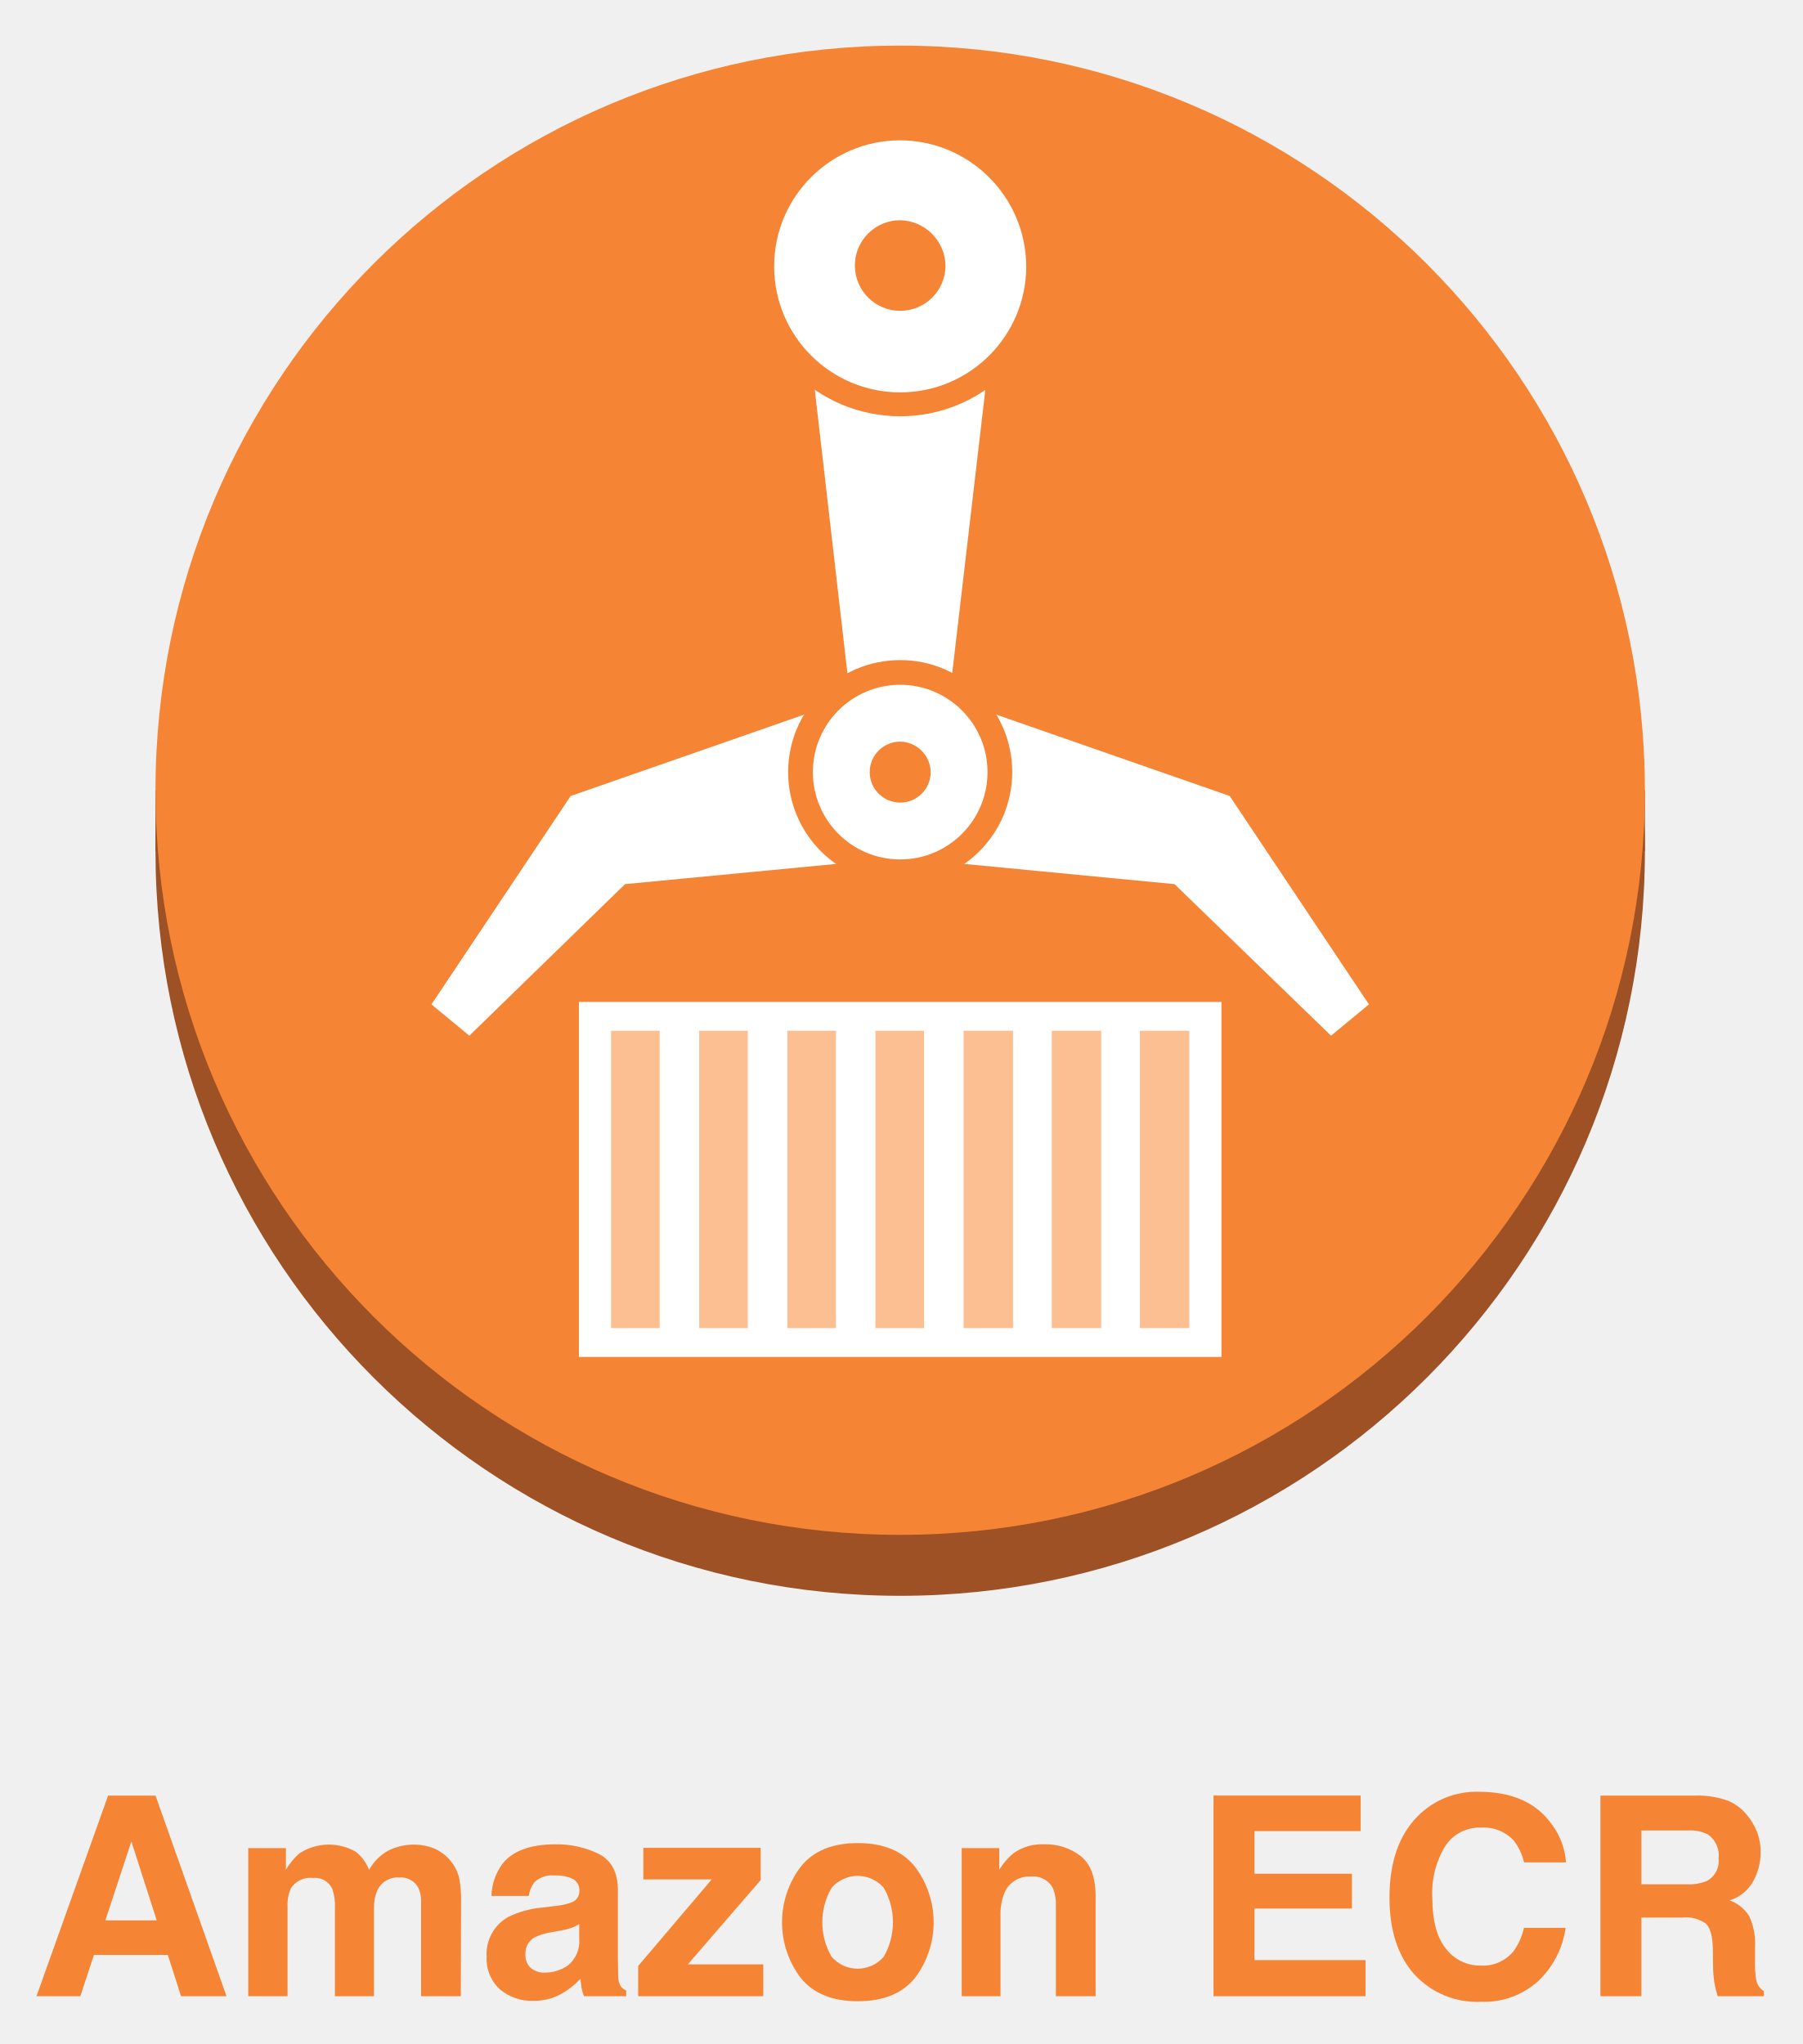
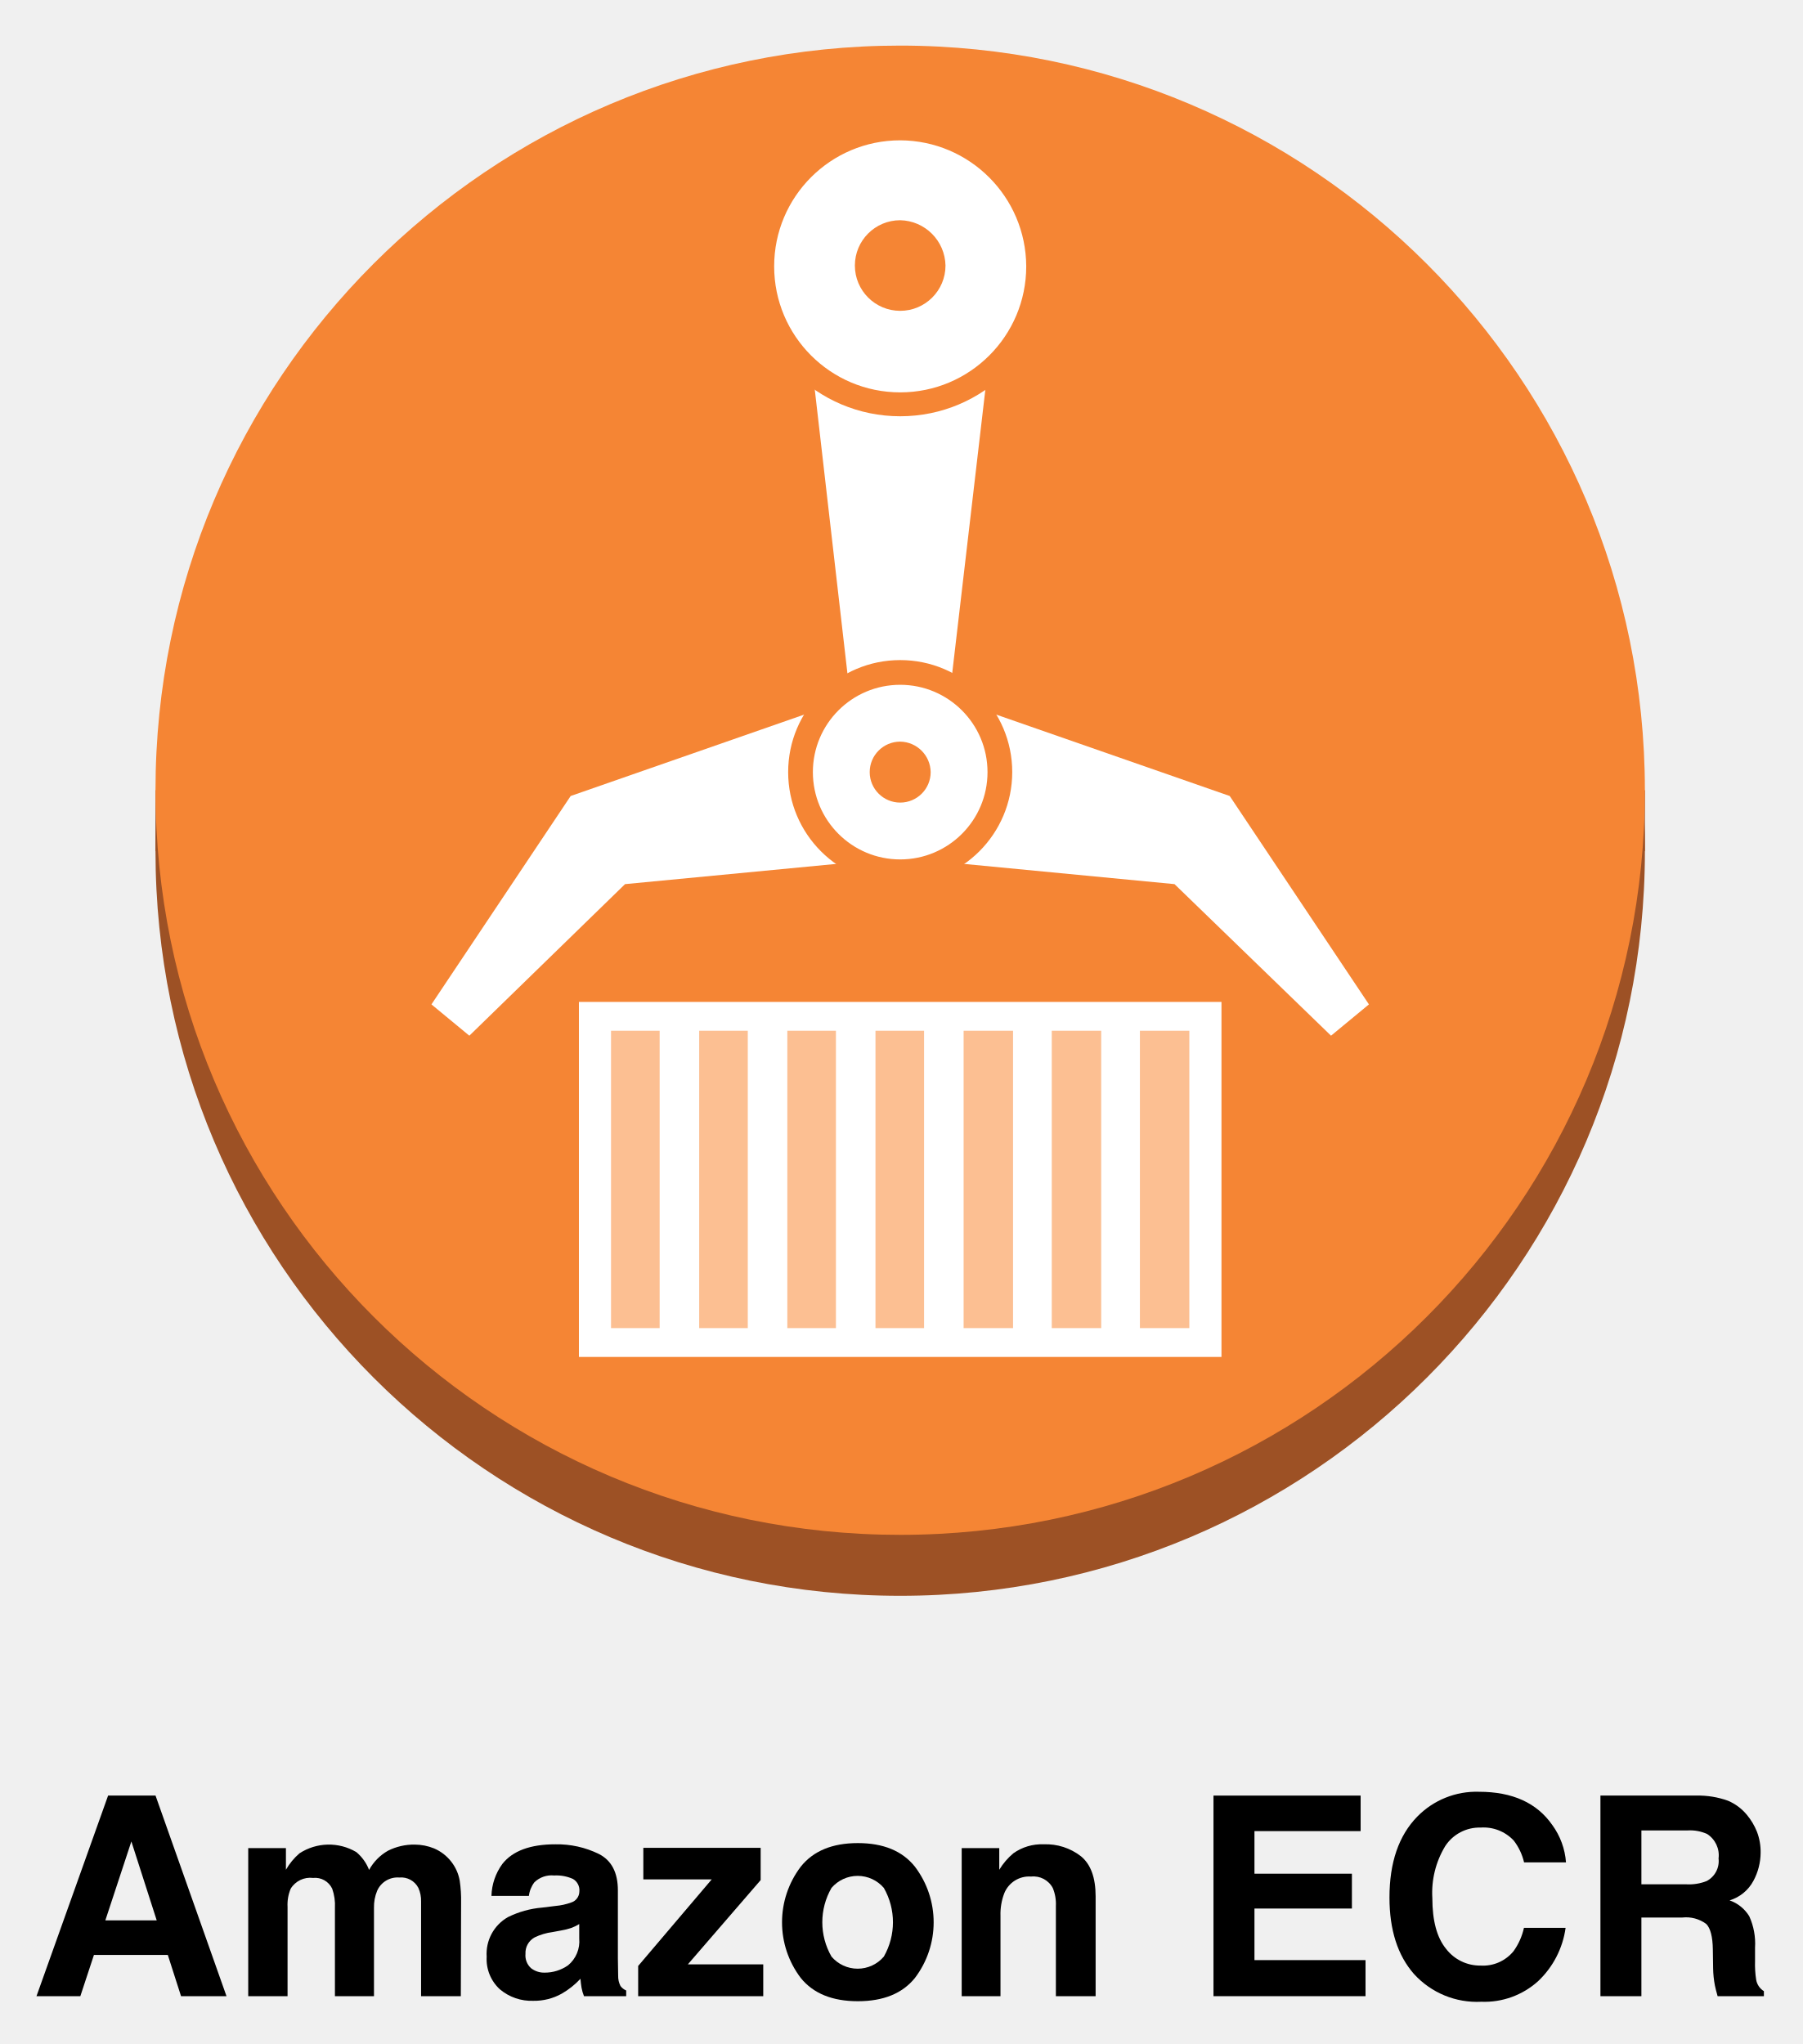
- <svg xmlns="http://www.w3.org/2000/svg" id="Layer_1" data-name="Layer 1" viewBox="101.187 -2.16 232.96 264.16">
+ <svg xmlns="http://www.w3.org/2000/svg" id="Layer_1" data-name="Layer 1" viewBox="0 0 232.96 264.16">
  <defs>
-     <style>.cls-1{fill:#f58534;}.cls-2{fill:#9d5125;}.cls-3{fill:#fff;}.cls-4{fill:#fcbf92;}</style>
+     <style>.cls-1{fill:#9d5125;}.cls-2{fill:#f58534;}.cls-3{fill:#fff;}.cls-4{fill:#fcbf92;}</style>
  </defs>
-   <path class="cls-1" d="M115.156,229.896h6.129l9.172,25.925h-5.874l-1.711-5.329h-9.547l-1.757,5.329h-5.667Zm-.357,16.128h6.639l-3.275-10.201Z" />
-   <path class="cls-1" d="M157.27,236.72a5.575,5.575,0,0,1,2.234,1.724,5.508,5.508,0,0,1,1.09,2.462,17.044,17.044,0,0,1,.176,2.832l-.035,12.083h-5.136v-12.206a4.008,4.008,0,0,0-.352-1.794,2.501,2.501,0,0,0-2.462-1.337,2.881,2.881,0,0,0-2.867,1.724,5.409,5.409,0,0,0-.405,2.198v11.415h-5.047v-11.415a6.411,6.411,0,0,0-.352-2.479,2.456,2.456,0,0,0-2.48-1.39,2.96,2.96,0,0,0-2.884,1.39,5.347,5.347,0,0,0-.405,2.356v11.538h-5.082V236.685h4.872v2.797a8.077,8.077,0,0,1,1.759-2.129,6.963,6.963,0,0,1,7.334-.158,5.637,5.637,0,0,1,1.653,2.305,6.368,6.368,0,0,1,2.444-2.48,7.464,7.464,0,0,1,3.447-.791A6.677,6.677,0,0,1,157.27,236.72Z" />
-   <path class="cls-1" d="M172.971,244.159a7.93,7.93,0,0,0,2.002-.439,1.508,1.508,0,0,0,1.081-1.425,1.685,1.685,0,0,0-.829-1.627,5.242,5.242,0,0,0-2.434-.448,3.193,3.193,0,0,0-2.549.88,3.624,3.624,0,0,0-.713,1.759h-4.836a7.336,7.336,0,0,1,1.413-4.134q1.996-2.533,6.854-2.532a12.228,12.228,0,0,1,5.617,1.248q2.455,1.25,2.455,4.714v8.794q0,.916.035,2.216a2.786,2.786,0,0,0,.299,1.337,1.788,1.788,0,0,0,.739.581v.738h-5.452a5.539,5.539,0,0,1-.317-1.091q-.088-.51-.141-1.16a10.358,10.358,0,0,1-2.406,1.917,7.274,7.274,0,0,1-3.68.932,6.348,6.348,0,0,1-4.326-1.486,5.284,5.284,0,0,1-1.707-4.212,5.459,5.459,0,0,1,2.746-5.118A12.29,12.29,0,0,1,171.253,244.37Zm3.065,2.34a5.539,5.539,0,0,1-.972.483,8.214,8.214,0,0,1-1.346.343l-1.141.211a7.498,7.498,0,0,0-2.304.687,2.288,2.288,0,0,0-1.184,2.128,2.225,2.225,0,0,0,.723,1.855,2.751,2.751,0,0,0,1.759.571,5.241,5.241,0,0,0,3.027-.949,4.023,4.023,0,0,0,1.438-3.465Z" />
-   <path class="cls-1" d="M184.321,240.729v-4.08h15.161v4.168l-9.407,10.888h9.741v4.115H183.653V251.916l9.503-11.187Z" />
-   <path class="cls-1" d="M219.409,253.475q-2.427,2.997-7.369,2.996-4.943,0-7.37-2.996a11.893,11.893,0,0,1,0-14.4q2.427-3.041,7.37-3.04,4.942,0,7.369,3.04A11.891,11.891,0,0,1,219.409,253.475Zm-4.01-2.77a8.951,8.951,0,0,0,0-8.878,4.454,4.454,0,0,0-6.763,0,8.89,8.89,0,0,0,0,8.878,4.44,4.44,0,0,0,6.763,0Z" />
-   <path class="cls-1" d="M240.884,237.749q1.882,1.556,1.883,5.162v12.909h-5.136v-11.661a5.357,5.357,0,0,0-.401-2.321,2.821,2.821,0,0,0-2.794-1.478,3.463,3.463,0,0,0-3.475,2.163,7.478,7.478,0,0,0-.488,2.92v10.377h-5.013V236.685h4.854v2.797a8.516,8.516,0,0,1,1.822-2.129,6.311,6.311,0,0,1,3.905-1.16A7.349,7.349,0,0,1,240.884,237.749Z" />
-   <path class="cls-1" d="M277.01,234.486H263.292v5.505h12.593v4.502H263.292v6.666h14.352v4.661H257.998v-25.925h19.013Z" />
-   <path class="cls-1" d="M284.34,232.604a10.671,10.671,0,0,1,7.97-3.201q6.473,0,9.466,4.291a9.355,9.355,0,0,1,1.774,4.837h-5.417a7.383,7.383,0,0,0-1.327-2.814,5.341,5.341,0,0,0-4.29-1.688,5.288,5.288,0,0,0-4.566,2.384,11.646,11.646,0,0,0-1.671,6.745q0,4.362,1.764,6.533a5.527,5.527,0,0,0,4.481,2.173,5.08,5.08,0,0,0,4.25-1.864,8.184,8.184,0,0,0,1.342-3.008h5.382a11.676,11.676,0,0,1-3.559,6.895,10.356,10.356,0,0,1-7.334,2.655,11,11,0,0,1-8.699-3.588q-3.167-3.605-3.167-9.884Q280.738,236.28,284.34,232.604Z" />
-   <path class="cls-1" d="M324.49,230.563a6.417,6.417,0,0,1,2.427,1.812,8.075,8.075,0,0,1,1.304,2.182,7.263,7.263,0,0,1,.48,2.726,7.769,7.769,0,0,1-.933,3.632,5.207,5.207,0,0,1-3.078,2.524,4.844,4.844,0,0,1,2.542,2.049,8.534,8.534,0,0,1,.747,4.054v1.741a13.062,13.062,0,0,0,.144,2.41,2.164,2.164,0,0,0,1,1.478v.65H323.142q-.246-.861-.352-1.39a12.76,12.76,0,0,1-.229-2.233l-.035-2.409q-.034-2.48-.856-3.307a4.367,4.367,0,0,0-3.087-.827h-5.29v10.166h-5.294v-25.925h12.399A11.302,11.302,0,0,1,324.49,230.563Zm-11.196,3.835v6.965h5.83a6.19,6.19,0,0,0,2.605-.423,2.915,2.915,0,0,0,1.536-2.919,3.272,3.272,0,0,0-1.486-3.166,5.373,5.373,0,0,0-2.506-.457Z" />
-   <path class="cls-2" d="M313.746,107.844a96.233,96.233,0,1,1-96.233-96.233h0a96.27,96.27,0,0,1,96.233,96.233Z" />
-   <polygon class="cls-2" points="313.746 107.844 121.279 107.844 121.279 99.967 313.746 99.967 313.746 107.844" />
-   <path class="cls-1" d="M313.746,99.967A96.233,96.233,0,1,1,217.512,3.733h0a96.27,96.27,0,0,1,96.233,96.233Z" />
-   <polygon class="cls-3" points="223.686 89.534 211.231 89.534 204.631 32.156 230.393 32.156 223.686 89.534" />
-   <polygon class="cls-3" points="273.187 131.69 278.084 127.645 260.093 100.712 220.706 86.98 217.512 108.696 252.961 112.102 273.187 131.69" />
-   <polygon class="cls-3" points="161.837 131.69 156.94 127.645 174.931 100.712 214.319 86.98 217.512 108.696 181.957 112.102 161.837 131.69" />
-   <path class="cls-3" d="M235.396,32.156a17.855,17.855,0,1,1,0-.059Q235.396,32.127,235.396,32.156Z" />
-   <path class="cls-1" d="M217.512,15.975a16.287,16.287,0,1,0,16.287,16.287h0A16.356,16.356,0,0,0,217.512,15.975Zm0,35.662a19.481,19.481,0,1,1,19.481-19.481A19.481,19.481,0,0,1,217.512,51.637Z" />
-   <path class="cls-1" d="M223.367,32.156a5.855,5.855,0,1,1-5.855-5.855h0A5.978,5.978,0,0,1,223.367,32.156Z" />
-   <path class="cls-3" d="M230.393,97.625a12.857,12.857,0,1,1,0-.047Q230.393,97.601,230.393,97.625Z" />
-   <path class="cls-1" d="M217.512,86.341a11.284,11.284,0,1,0,11.284,11.284h0A11.29,11.29,0,0,0,217.512,86.341Zm0,25.762a14.478,14.478,0,1,1,14.478-14.478h0A14.493,14.493,0,0,1,217.512,112.102Z" />
-   <path class="cls-1" d="M221.451,97.625a3.939,3.939,0,1,1-3.939-3.939A4,4,0,0,1,221.451,97.625Z" />
-   <polygon class="cls-3" points="259.029 173.206 175.996 173.206 175.996 127.325 259.029 127.325 259.029 173.206" />
-   <polygon class="cls-4" points="186.428 169.481 180.147 169.481 180.147 131.051 186.428 131.051 186.428 169.481" />
-   <polygon class="cls-4" points="197.818 169.481 191.538 169.481 191.538 131.051 197.818 131.051 197.818 169.481" />
-   <polygon class="cls-4" points="209.209 169.481 202.928 169.481 202.928 131.051 209.209 131.051 209.209 169.481" />
-   <polygon class="cls-4" points="220.599 169.481 214.319 169.481 214.319 131.051 220.599 131.051 220.599 169.481" />
-   <polygon class="cls-4" points="232.096 169.481 225.709 169.481 225.709 131.051 232.096 131.051 232.096 169.481" />
-   <polygon class="cls-4" points="243.487 169.481 237.1 169.481 237.1 131.051 243.487 131.051 243.487 169.481" />
-   <polygon class="cls-4" points="254.877 169.481 248.49 169.481 248.49 131.051 254.877 131.051 254.877 169.481" />
+   <path d="M13.969,232.055h6.129l9.172,25.925h-5.874l-1.711-5.329H12.139l-1.757,5.329H4.715Zm-.357,16.128h6.639l-3.275-10.201Z" />
+   <path d="M56.084,238.88a5.575,5.575,0,0,1,2.234,1.724,5.509,5.509,0,0,1,1.09,2.462,17.044,17.044,0,0,1,.176,2.832l-.035,12.083H54.413v-12.206a4.008,4.008,0,0,0-.352-1.794,2.501,2.501,0,0,0-2.462-1.337,2.881,2.881,0,0,0-2.867,1.724,5.41,5.41,0,0,0-.405,2.198v11.415H43.28v-11.415a6.411,6.411,0,0,0-.352-2.479,2.456,2.456,0,0,0-2.48-1.39,2.96,2.96,0,0,0-2.884,1.39,5.347,5.347,0,0,0-.405,2.356v11.538H32.076V238.845h4.872v2.797a8.077,8.077,0,0,1,1.759-2.129,6.963,6.963,0,0,1,7.334-.158,5.637,5.637,0,0,1,1.653,2.305,6.368,6.368,0,0,1,2.444-2.48,7.464,7.464,0,0,1,3.447-.791A6.676,6.676,0,0,1,56.084,238.88Z" />
+   <path d="M71.785,246.319a7.93,7.93,0,0,0,2.002-.439,1.508,1.508,0,0,0,1.081-1.425,1.685,1.685,0,0,0-.829-1.627,5.242,5.242,0,0,0-2.434-.448,3.193,3.193,0,0,0-2.549.88,3.624,3.624,0,0,0-.713,1.759H63.506a7.336,7.336,0,0,1,1.413-4.134q1.996-2.533,6.854-2.532a12.228,12.228,0,0,1,5.617,1.248q2.455,1.25,2.455,4.714v8.794q0,.916.035,2.216a2.786,2.786,0,0,0,.299,1.337,1.788,1.788,0,0,0,.739.581v.738H75.466a5.538,5.538,0,0,1-.317-1.091q-.088-.51-.141-1.16a10.359,10.359,0,0,1-2.406,1.917,7.274,7.274,0,0,1-3.68.932,6.348,6.348,0,0,1-4.326-1.486,5.284,5.284,0,0,1-1.707-4.212,5.459,5.459,0,0,1,2.746-5.118A12.29,12.29,0,0,1,70.066,246.53Zm3.065,2.34a5.539,5.539,0,0,1-.972.483,8.214,8.214,0,0,1-1.346.343l-1.141.211a7.498,7.498,0,0,0-2.304.687,2.288,2.288,0,0,0-1.184,2.128,2.225,2.225,0,0,0,.723,1.855,2.751,2.751,0,0,0,1.759.571,5.241,5.241,0,0,0,3.027-.949,4.023,4.023,0,0,0,1.438-3.465Z" />
+   <path d="M83.134,242.889v-4.08H98.295v4.168L88.888,253.865H98.629v4.115H82.466V254.076l9.503-11.187Z" />
+   <path d="M118.222,255.635q-2.427,2.997-7.369,2.996-4.943,0-7.37-2.996a11.893,11.893,0,0,1,0-14.4q2.427-3.041,7.37-3.04,4.942,0,7.369,3.04A11.891,11.891,0,0,1,118.222,255.635Zm-4.01-2.77a8.951,8.951,0,0,0,0-8.878,4.455,4.455,0,0,0-6.763,0,8.89,8.89,0,0,0,0,8.878,4.44,4.44,0,0,0,6.763,0Z" />
+   <path d="M139.697,239.909q1.882,1.556,1.883,5.162v12.909h-5.136v-11.661a5.357,5.357,0,0,0-.401-2.321,2.821,2.821,0,0,0-2.794-1.478,3.463,3.463,0,0,0-3.475,2.163,7.478,7.478,0,0,0-.488,2.92v10.377H124.273V238.845h4.854v2.797a8.516,8.516,0,0,1,1.822-2.129,6.31,6.31,0,0,1,3.905-1.16A7.349,7.349,0,0,1,139.697,239.909Z" />
+   <path d="M175.824,236.646H162.105v5.505h12.593v4.502H162.105v6.666h14.352v4.661H156.811V232.056h19.013Z" />
+   <path d="M183.153,234.764a10.671,10.671,0,0,1,7.97-3.201q6.473,0,9.466,4.291a9.355,9.355,0,0,1,1.774,4.837h-5.417a7.383,7.383,0,0,0-1.327-2.814,5.341,5.341,0,0,0-4.29-1.688,5.288,5.288,0,0,0-4.566,2.384,11.646,11.646,0,0,0-1.671,6.745q0,4.362,1.764,6.533a5.527,5.527,0,0,0,4.481,2.173,5.08,5.08,0,0,0,4.25-1.864,8.184,8.184,0,0,0,1.342-3.008h5.382a11.676,11.676,0,0,1-3.559,6.895,10.356,10.356,0,0,1-7.334,2.655,11,11,0,0,1-8.699-3.588q-3.167-3.605-3.167-9.884Q179.551,238.44,183.153,234.764Z" />
+   <path d="M223.303,232.723a6.417,6.417,0,0,1,2.427,1.812,8.075,8.075,0,0,1,1.304,2.182,7.263,7.263,0,0,1,.48,2.726,7.769,7.769,0,0,1-.933,3.632,5.207,5.207,0,0,1-3.078,2.524,4.844,4.844,0,0,1,2.542,2.049,8.533,8.533,0,0,1,.747,4.054v1.741a13.06,13.06,0,0,0,.144,2.41,2.164,2.164,0,0,0,1,1.478v.65h-5.981q-.246-.861-.352-1.39a12.762,12.762,0,0,1-.229-2.233l-.035-2.409q-.034-2.48-.856-3.307a4.367,4.367,0,0,0-3.087-.827h-5.29v10.166H206.813V232.055h12.399A11.302,11.302,0,0,1,223.303,232.723Zm-11.196,3.835v6.965h5.83a6.19,6.19,0,0,0,2.605-.423,2.915,2.915,0,0,0,1.536-2.919,3.272,3.272,0,0,0-1.486-3.166,5.374,5.374,0,0,0-2.506-.457Z" />
+   <path class="cls-1" d="M212.559,110.004a96.233,96.233,0,1,1-96.233-96.233h0A96.27,96.27,0,0,1,212.559,110.004Z" />
+   <polygon class="cls-1" points="212.559 110.004 20.092 110.004 20.092 102.127 212.559 102.127 212.559 110.004" />
+   <path class="cls-2" d="M212.559,102.127A96.233,96.233,0,1,1,116.326,5.893h0A96.27,96.27,0,0,1,212.559,102.127Z" />
+   <polygon class="cls-3" points="122.499 91.694 110.044 91.694 103.444 34.316 129.206 34.316 122.499 91.694" />
+   <polygon class="cls-3" points="172 133.85 176.897 129.805 158.906 102.872 119.519 89.14 116.325 110.856 151.774 114.262 172 133.85" />
+   <polygon class="cls-3" points="60.65 133.85 55.753 129.805 73.744 102.872 113.132 89.14 116.325 110.856 80.77 114.262 60.65 133.85" />
+   <path class="cls-3" d="M134.21,34.316a17.855,17.855,0,1,1,0-.059Q134.21,34.287,134.21,34.316Z" />
+   <path class="cls-2" d="M116.326,18.135a16.287,16.287,0,1,0,16.287,16.287h0A16.356,16.356,0,0,0,116.326,18.135Zm0,35.662a19.481,19.481,0,1,1,19.481-19.481,19.481,19.481,0,0,1-19.481,19.481Z" />
+   <path class="cls-2" d="M122.18,34.316a5.855,5.855,0,1,1-5.855-5.855h0A5.978,5.978,0,0,1,122.18,34.316Z" />
+   <path class="cls-3" d="M129.206,99.785a12.857,12.857,0,1,1,0-.047Q129.206,99.761,129.206,99.785Z" />
+   <path class="cls-2" d="M116.326,88.501a11.284,11.284,0,1,0,11.284,11.284h0A11.29,11.29,0,0,0,116.326,88.501Zm0,25.762a14.478,14.478,0,1,1,14.478-14.478h0A14.493,14.493,0,0,1,116.326,114.262Z" />
+   <path class="cls-2" d="M120.264,99.785a3.939,3.939,0,1,1-3.939-3.939A4,4,0,0,1,120.264,99.785Z" />
+   <polygon class="cls-3" points="157.842 175.366 74.809 175.366 74.809 129.485 157.842 129.485 157.842 175.366" />
+   <polygon class="cls-4" points="85.241 171.641 78.96 171.641 78.96 133.211 85.241 133.211 85.241 171.641" />
+   <polygon class="cls-4" points="96.631 171.641 90.351 171.641 90.351 133.211 96.631 133.211 96.631 171.641" />
+   <polygon class="cls-4" points="108.022 171.641 101.741 171.641 101.741 133.211 108.022 133.211 108.022 171.641" />
+   <polygon class="cls-4" points="119.412 171.641 113.132 171.641 113.132 133.211 119.412 133.211 119.412 171.641" />
+   <polygon class="cls-4" points="130.909 171.641 124.522 171.641 124.522 133.211 130.909 133.211 130.909 171.641" />
+   <polygon class="cls-4" points="142.3 171.641 135.913 171.641 135.913 133.211 142.3 133.211 142.3 171.641" />
+   <polygon class="cls-4" points="153.69 171.641 147.303 171.641 147.303 133.211 153.69 133.211 153.69 171.641" />
</svg>
